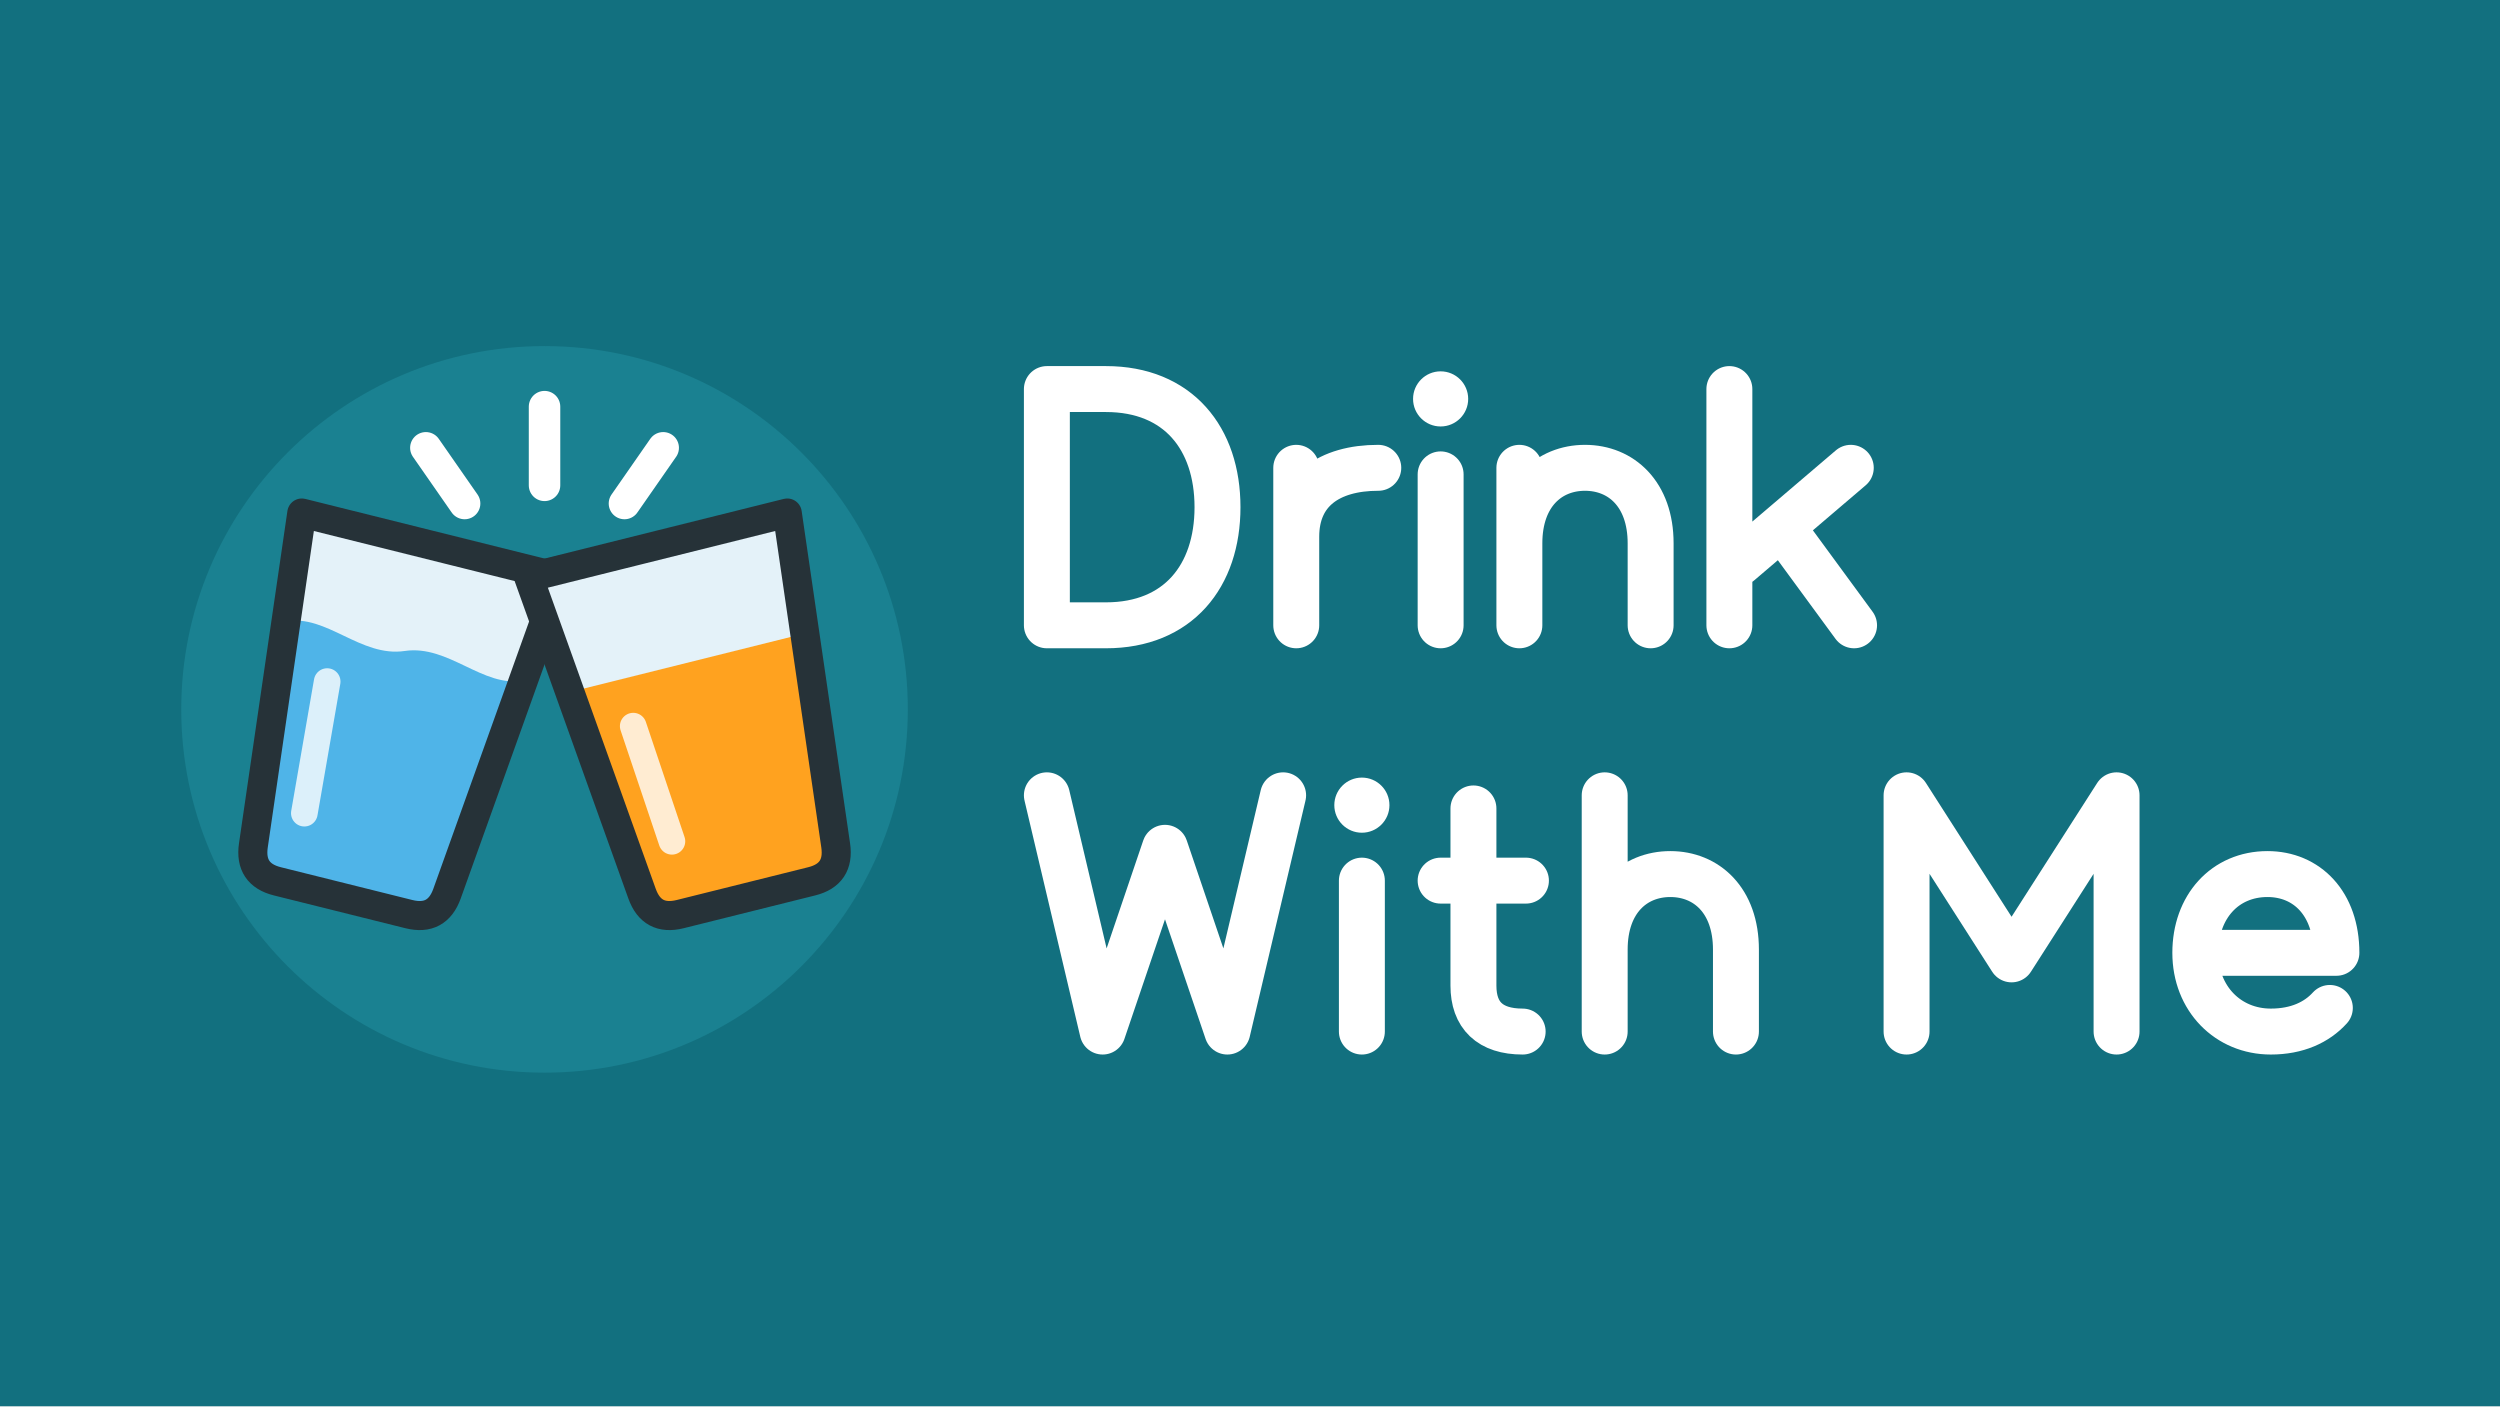
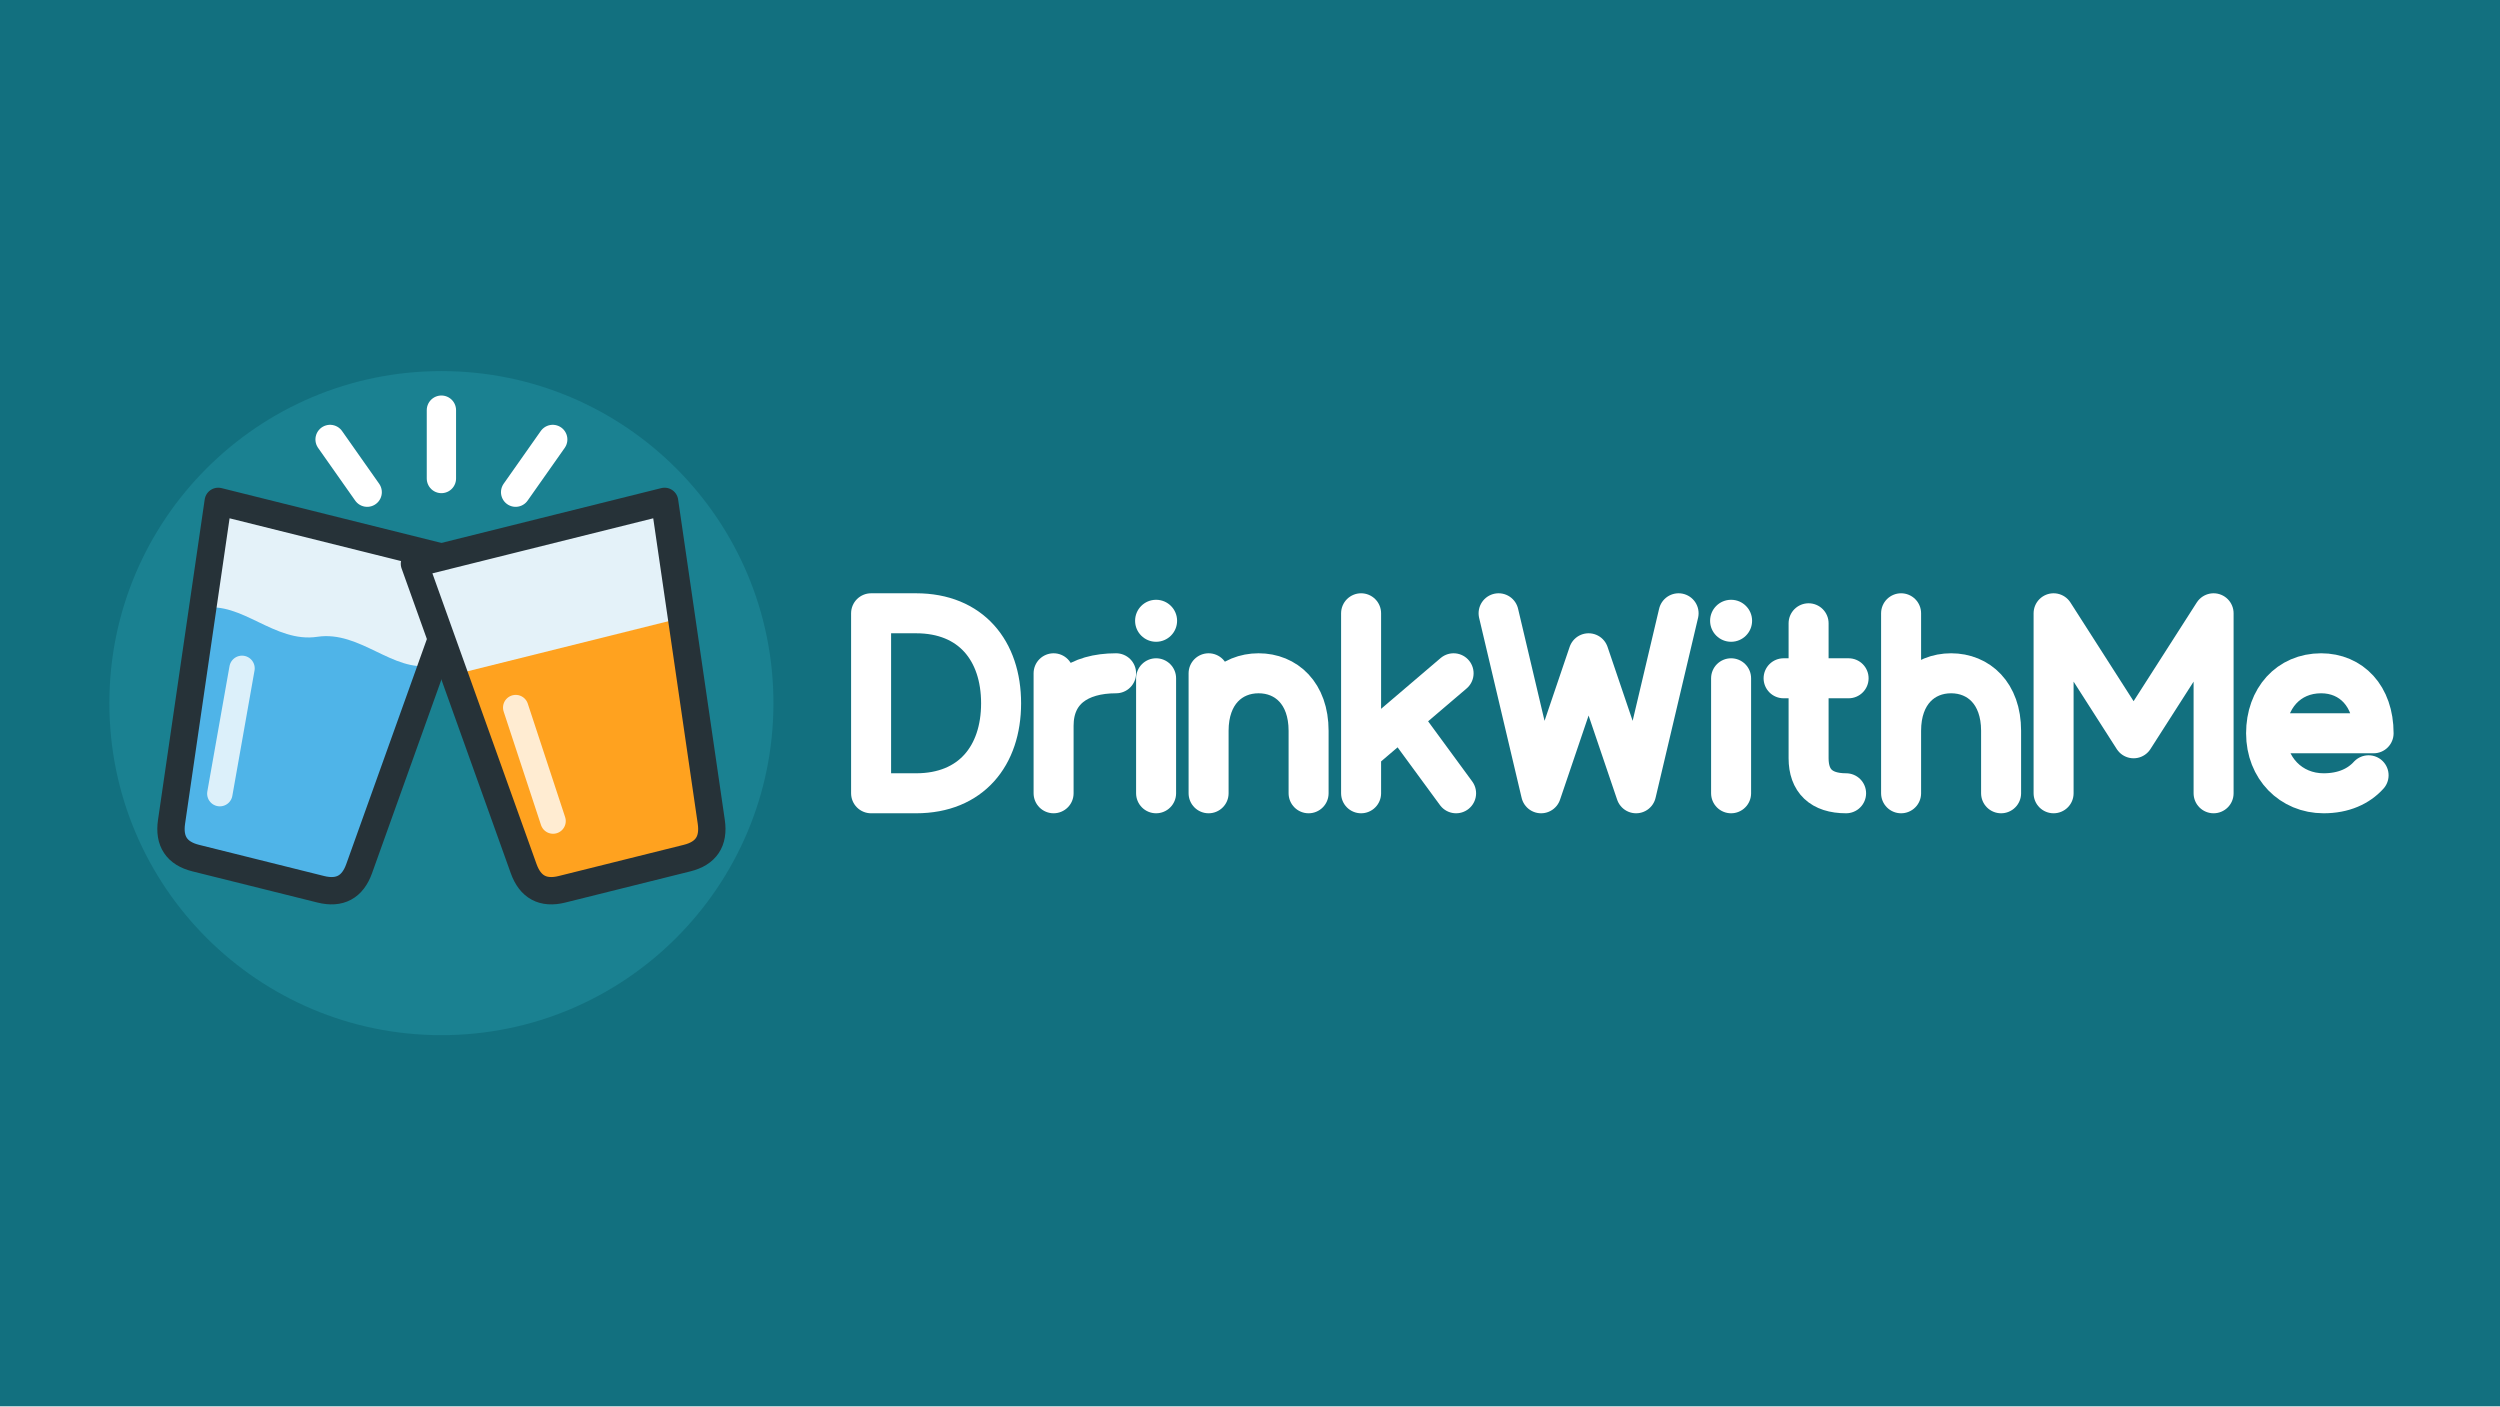
<svg xmlns="http://www.w3.org/2000/svg" viewBox="0 0 320 180" width="320" height="180">
  <rect x="0" y="0" width="320" height="180" fill="#12707F" />
-   <g transform="translate(-14 4) scale(1.55)">
-     <circle cx="54" cy="56" r="30" fill="#1A8191" />
-     <g fill="none" stroke="#FFFFFF" stroke-width="2.6" stroke-linecap="round">
-       <path d="M54 37.5 V31" />
-       <path d="M47.4 39 L44.2 34.4" />
-       <path d="M60.6 39 L63.8 34.4" />
+   <g transform="translate(-11 22.5) scale(1.25)">
+     <circle cx="54" cy="54" r="34" fill="#1A8191" />
+     <g fill="none" stroke="#FFFFFF" stroke-width="3" stroke-linecap="round">
+       <path d="M54 31 V24" />
+       <path d="M46.4 32.4 L42.6 27" />
+       <path d="M61.6 32.4 L65.4 27" />
    </g>
-     <g transform="rotate(14 41 57)">
-       <path fill="#E4F2F9" d="M30 42 H52 L49.24 69.6 Q49 72 46.6 72 H35.4 Q33 72 32.76 69.6 Z" />
-       <path fill="#4FB4E8" d="M30.9 51 C34 49.6 37.6 52.4 41 51 C44.4 49.6 48 52.4 51.1 51 L49.24 69.6 Q49 72 46.6 72 H35.4 Q33 72 32.76 69.6 Z" />
-       <path fill="none" stroke="#FFFFFF" stroke-opacity="0.8" stroke-width="2.2" stroke-linecap="round" d="M35.4 55 L36.2 66" />
-       <path fill="none" stroke="#263238" stroke-width="2.4" stroke-linejoin="round" d="M30 42 H52 L49.24 69.6 Q49 72 46.6 72 H35.4 Q33 72 32.76 69.6 Z" />
+     <g transform="rotate(14 39.6 54)">
+       <path fill="#E4F2F9" d="M26.4 36 H52.8 L49.5 69 Q49.2 72 46.2 72 H33 Q30 72 29.7 69 Z" />
+       <path fill="#4FB4E8" d="M27.5 47 C31.2 45.3 35.5 48.7 39.6 47 C43.7 45.3 48 48.7 51.7 47 L49.5 69 Q49.2 72 46.2 72 H33 Q30 72 29.7 69 Z" />
+       <path fill="none" stroke="#FFFFFF" stroke-opacity="0.8" stroke-width="2.6" stroke-linecap="round" d="M32.9 52 L33.8 65" />
+       <path fill="none" stroke="#263238" stroke-width="2.8" stroke-linejoin="round" d="M26.4 36 H52.8 L49.5 69 Q49.2 72 46.2 72 H33 Q30 72 29.7 69 Z" />
    </g>
-     <g transform="rotate(-14 67 57)">
-       <path fill="#E4F2F9" d="M56 42 H78 L75.24 69.6 Q75 72 72.6 72 H61.4 Q59 72 58.76 69.6 Z" />
-       <path fill="#FFA21F" d="M57 52 H77 L75.24 69.6 Q75 72 72.6 72 H61.4 Q59 72 58.76 69.6 Z" />
-       <path fill="none" stroke="#FFFFFF" stroke-opacity="0.8" stroke-width="2.2" stroke-linecap="round" d="M61.4 56 L62.2 66" />
-       <path fill="none" stroke="#263238" stroke-width="2.4" stroke-linejoin="round" d="M56 42 H78 L75.24 69.6 Q75 72 72.6 72 H61.4 Q59 72 58.76 69.6 Z" />
+     <g transform="rotate(-14 68.4 54)">
+       <path fill="#E4F2F9" d="M55.2 36 H81.6 L78.3 69 Q78 72 75 72 H61.8 Q58.8 72 58.5 69 Z" />
+       <path fill="#FFA21F" d="M56.4 48 H80.4 L78.3 69 Q78 72 75 72 H61.8 Q58.8 72 58.5 69 Z" />
+       <path fill="none" stroke="#FFFFFF" stroke-opacity="0.8" stroke-width="2.6" stroke-linecap="round" d="M61.7 52.8 L62.6 65" />
+       <path fill="none" stroke="#263238" stroke-width="2.8" stroke-linejoin="round" d="M55.2 36 H81.6 L78.3 69 Q78 72 75 72 H61.8 Q58.8 72 58.5 69 Z" />
    </g>
  </g>
-   <g transform="translate(134 49.8) scale(0.84)" fill="none" stroke="#FFFFFF" stroke-width="7" stroke-linecap="round" stroke-linejoin="round">
+   <g transform="translate(111.5 78.5) scale(0.64)" fill="none" stroke="#FFFFFF" stroke-width="8" stroke-linecap="round" stroke-linejoin="round">
    <path d="M0 0 V36 H9 C20 36 26 28.5 26 18 C26 7.5 20 0 9 0 Z" />
-     <path transform="translate(38 0)" d="M0 12 V36 M0 22.5 C0 15.5 5 12 12.5 12" />
-     <path transform="translate(60 0)" d="M0 13 V36" />
-     <circle cx="60" cy="1.5" r="4.2" fill="#FFFFFF" stroke="none" />
-     <path transform="translate(72 0)" d="M0 12 V36 M0 23.5 C0 16 4.5 12 10 12 C15.5 12 20 16 20 23.5 V36" />
-     <path transform="translate(104 0)" d="M0 0 V36 M18.5 12 L1.5 26.5 M8 21 L19 36" />
-   </g>
-   <g transform="translate(134 101.8) scale(0.84)" fill="none" stroke="#FFFFFF" stroke-width="7" stroke-linecap="round" stroke-linejoin="round">
-     <path d="M0 0 L8.5 36 L18 8 L27.5 36 L36 0" />
-     <path transform="translate(48 0)" d="M0 13 V36" />
-     <circle cx="48" cy="1.5" r="4.2" fill="#FFFFFF" stroke="none" />
-     <path transform="translate(60 0)" d="M5 2 V29 C5 33.5 7.5 36 12.5 36 M0 13 H13" />
-     <path transform="translate(85 0)" d="M0 0 V36 M0 23.5 C0 16 4.5 12 10 12 C15.5 12 20 16 20 23.5 V36" />
-     <path transform="translate(131 0)" d="M0 36 V0 L16 25 L32 0 V36" />
-     <path transform="translate(175 0)" d="M1 24 H21.5 C21.5 16.5 17 12 11 12 C4.5 12 0 17 0 24 C0 31 5 36 11.5 36 C15.5 36 18.5 34.6 20.5 32.4" />
+     <path transform="translate(36.5 0)" d="M0 12 V36 M0 22.5 C0 15.5 5 12 12.5 12" />
+     <path transform="translate(57 0)" d="M0 13 V36" />
+     <circle cx="57" cy="1.5" r="4.2" fill="#FFFFFF" stroke="none" />
+     <path transform="translate(67.5 0)" d="M0 12 V36 M0 23.5 C0 16 4.5 12 10 12 C15.5 12 20 16 20 23.5 V36" />
+     <path transform="translate(98 0)" d="M0 0 V36 M18.5 12 L1.5 26.5 M8 21 L19 36" />
+     <path transform="translate(125.5 0)" d="M0 0 L8.5 36 L18 8 L27.5 36 L36 0" />
+     <path transform="translate(172 0)" d="M0 13 V36" />
+     <circle cx="172" cy="1.5" r="4.2" fill="#FFFFFF" stroke="none" />
+     <path transform="translate(182.5 0)" d="M5 2 V29 C5 33.5 7.5 36 12.5 36 M0 13 H13" />
+     <path transform="translate(206 0)" d="M0 0 V36 M0 23.5 C0 16 4.5 12 10 12 C15.5 12 20 16 20 23.5 V36" />
+     <path transform="translate(236.5 0)" d="M0 36 V0 L16 25 L32 0 V36" />
+     <path transform="translate(279 0)" d="M1 24 H21.5 C21.5 16.5 17 12 11 12 C4.5 12 0 17 0 24 C0 31 5 36 11.5 36 C15.5 36 18.5 34.6 20.5 32.4" />
  </g>
</svg>
